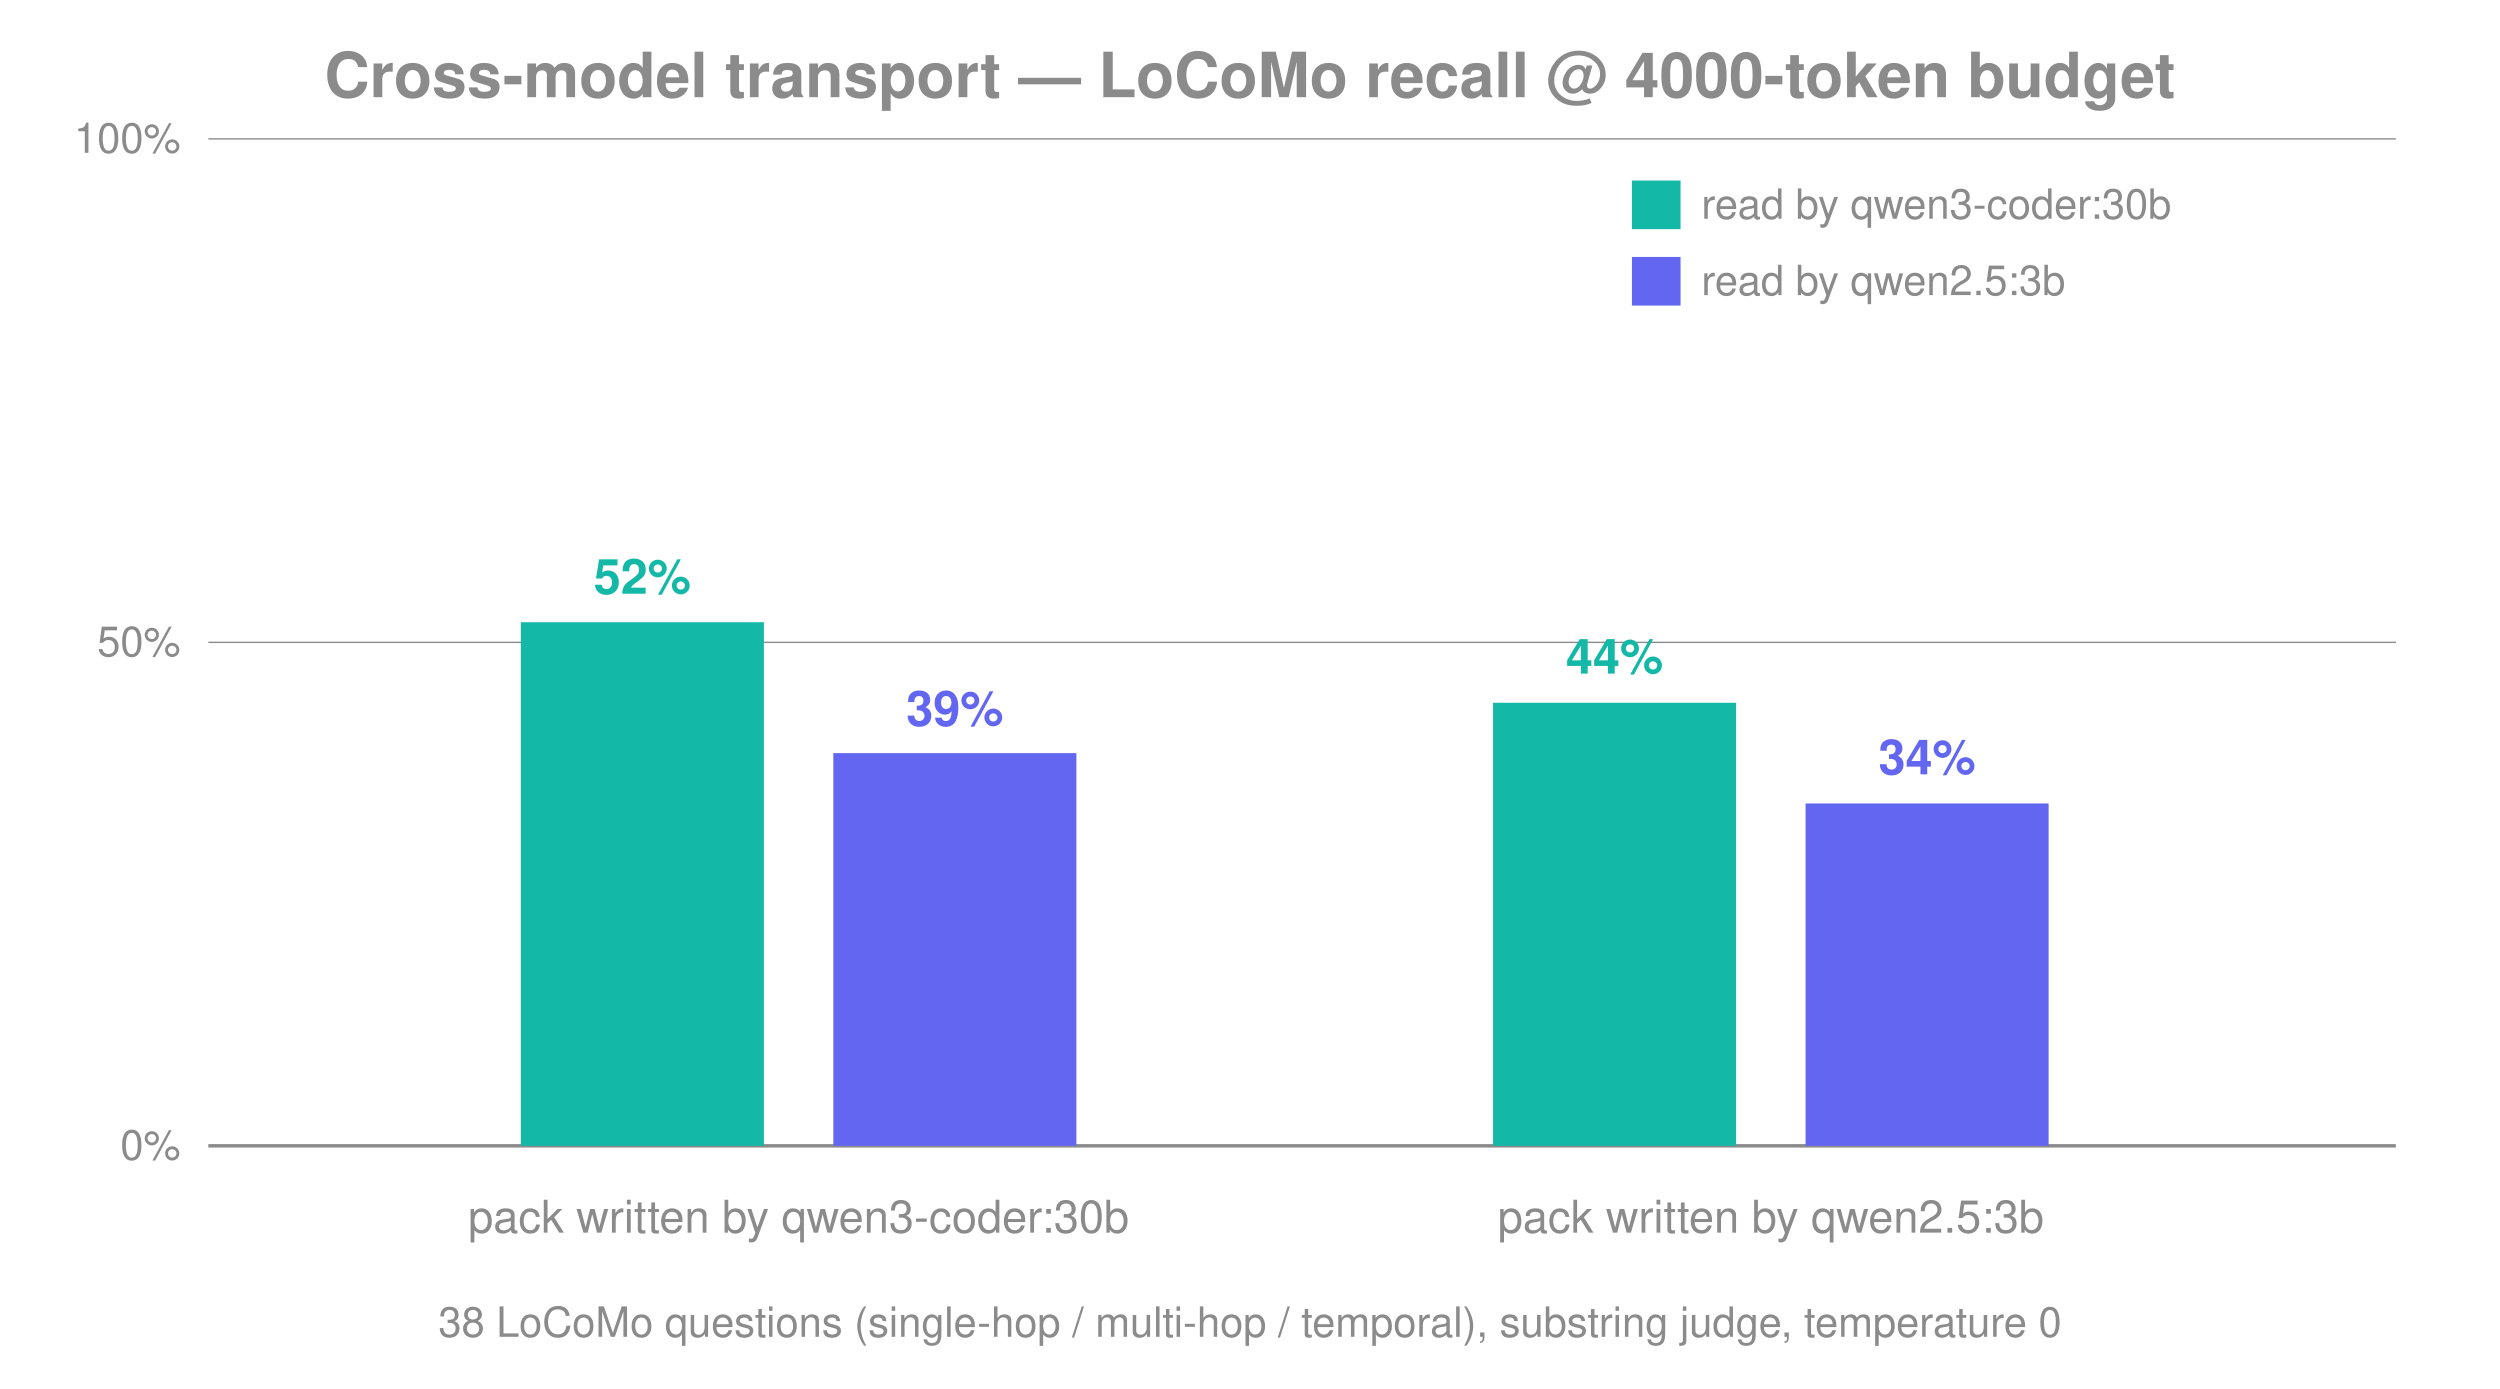
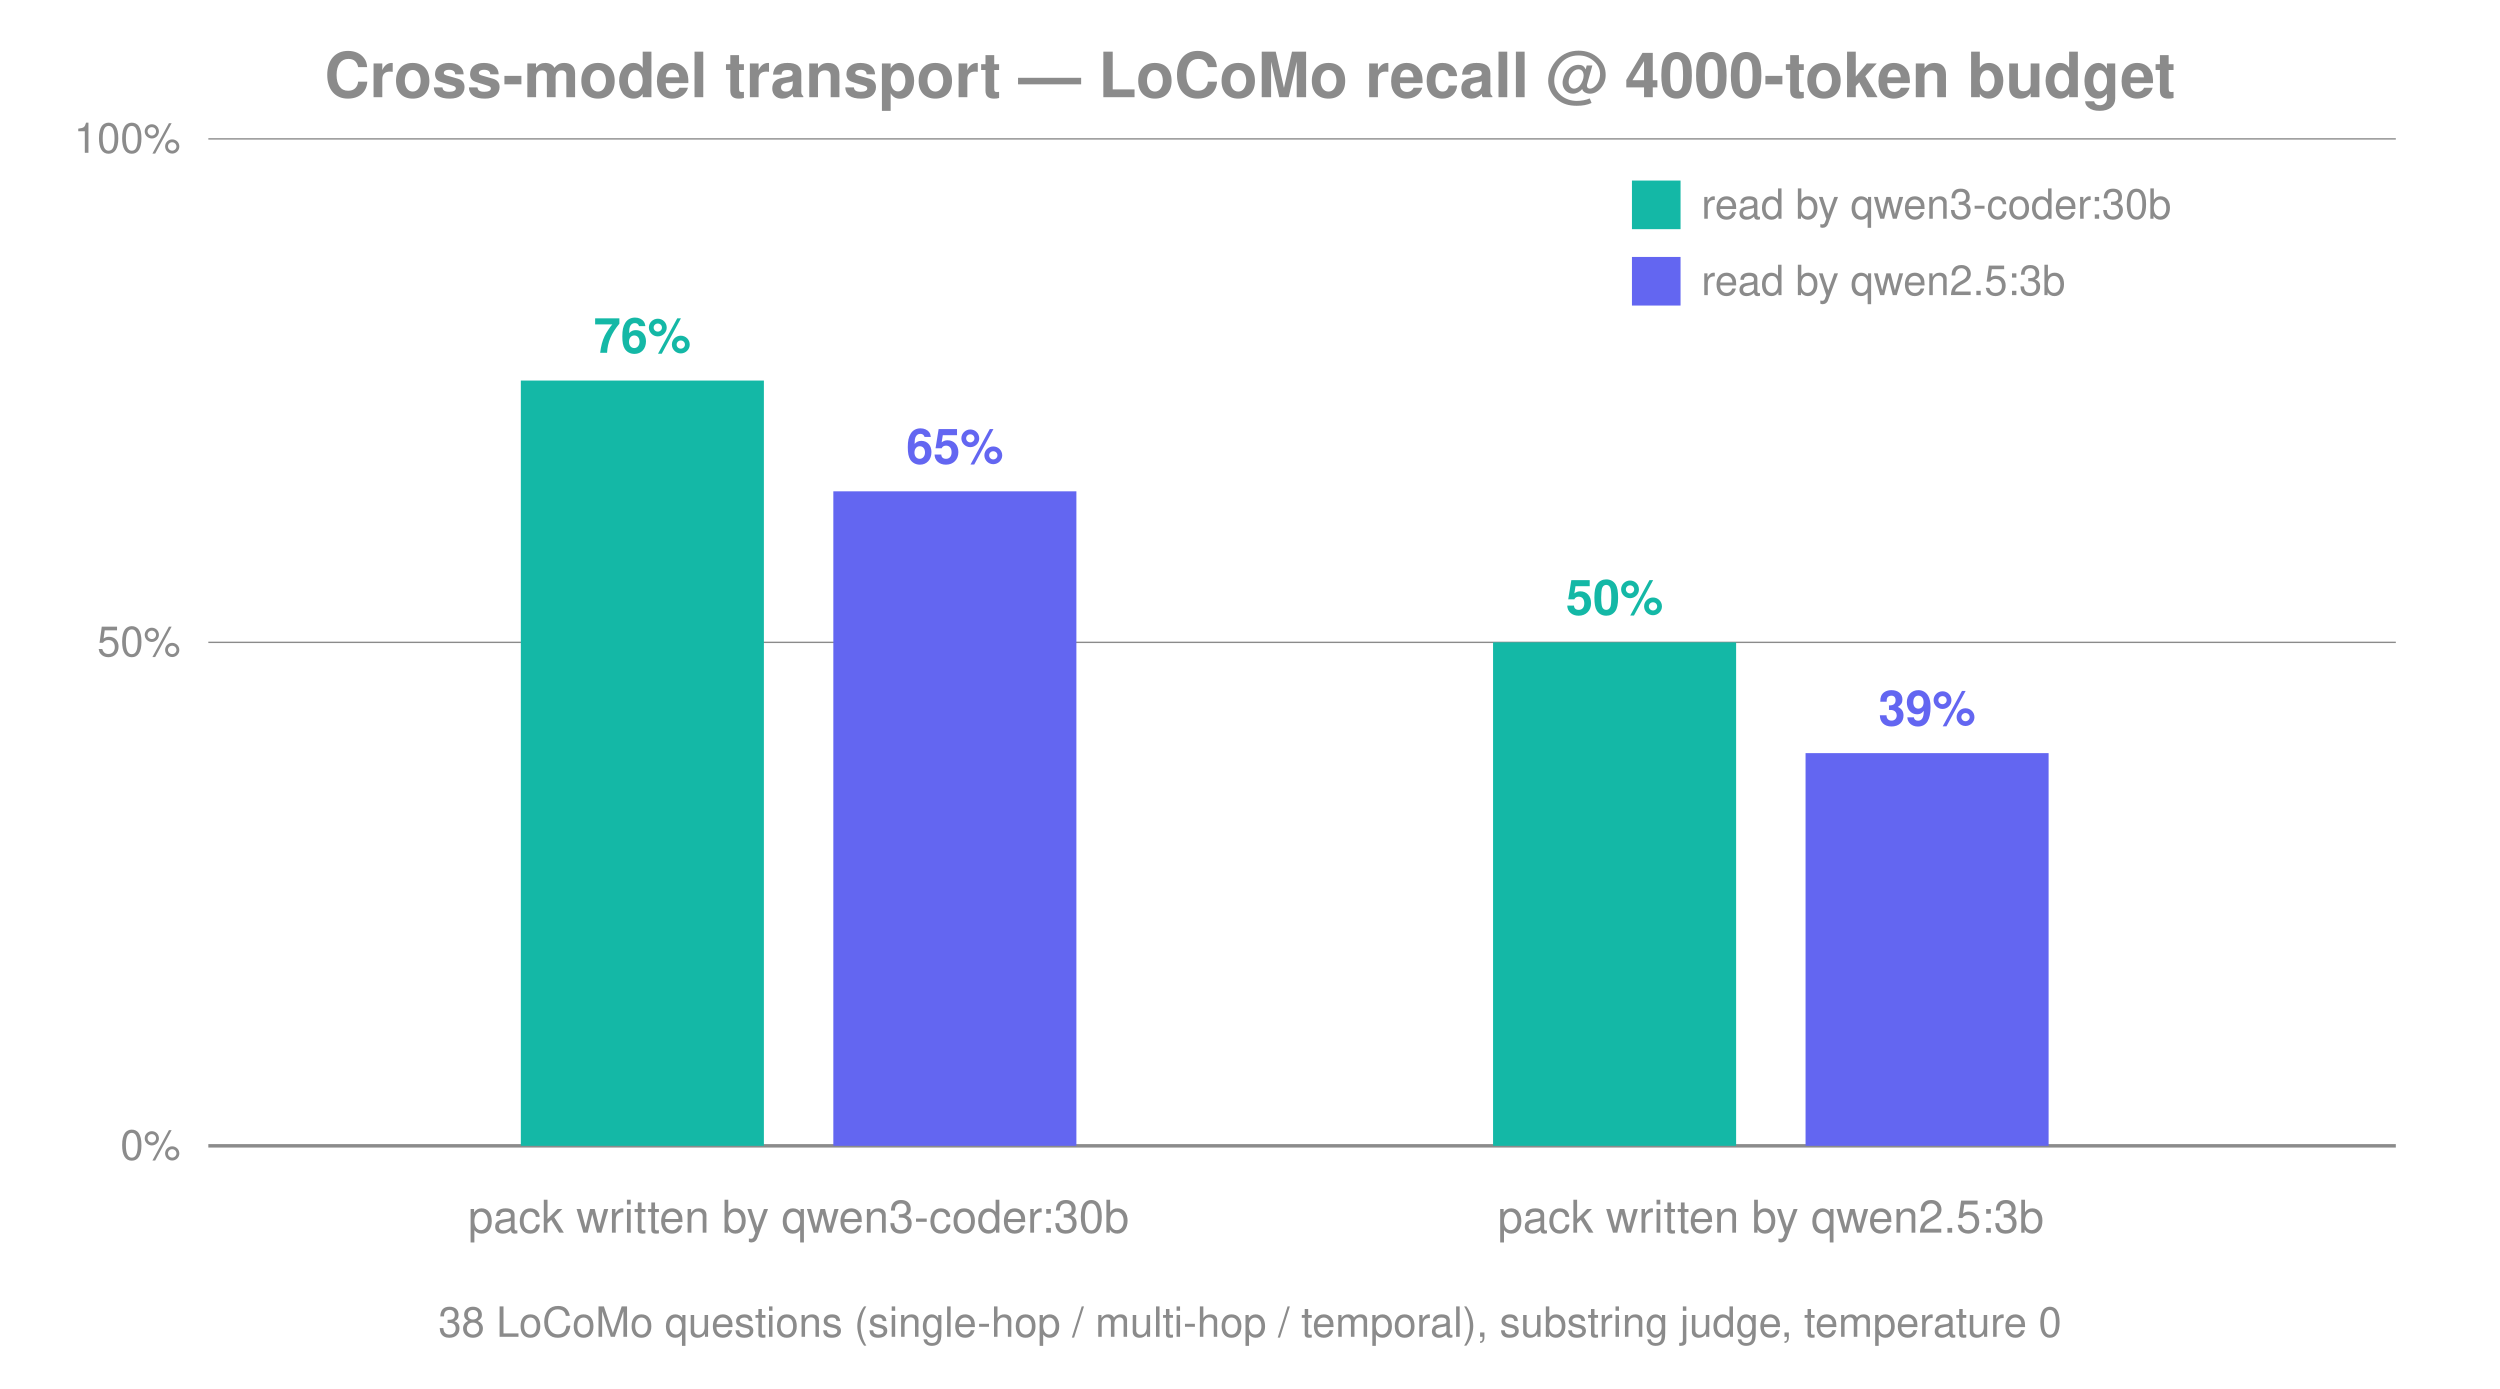
<svg xmlns="http://www.w3.org/2000/svg" viewBox="0 0 720 400" font-family="Segoe UI, Helvetica, Arial, sans-serif">
  <text x="360" y="28" text-anchor="middle" font-size="18" font-weight="bold" fill="#8b8b8b">Cross-model transport — LoCoMo recall @ 4000-token budget</text>
  <g font-size="12" fill="#8b8b8b">
    <text x="52" y="334" text-anchor="end">0%</text>
    <text x="52" y="189" text-anchor="end">50%</text>
    <text x="52" y="44" text-anchor="end">100%</text>
  </g>
  <line x1="60" y1="330" x2="690" y2="330" stroke="#8b8b8b" stroke-width="1" />
  <line x1="60" y1="185" x2="690" y2="185" stroke="#8b8b8b" stroke-width="0.4" />
  <line x1="60" y1="40" x2="690" y2="40" stroke="#8b8b8b" stroke-width="0.4" />
  <g font-size="12" fill="#8b8b8b">
    <rect x="470" y="52" width="14" height="14" fill="#14b8a6" />
    <text x="490" y="63">read by qwen3-coder:30b</text>
    <rect x="470" y="74" width="14" height="14" fill="#6366f1" />
    <text x="490" y="85">read by qwen2.5:3b</text>
  </g>
-   <rect x="150" y="179.2" width="70" height="150.8" fill="#14b8a6" />
-   <text x="185" y="171" text-anchor="middle" font-size="14" font-weight="bold" fill="#14b8a6">52%</text>
-   <rect x="240" y="216.9" width="70" height="113.1" fill="#6366f1" />
-   <text x="275" y="209" text-anchor="middle" font-size="14" font-weight="bold" fill="#6366f1">39%</text>
+   <rect x="150" y="109.6" width="70" height="220.4" fill="#14b8a6" />
+   <text x="185" y="101.6" text-anchor="middle" font-size="14" font-weight="bold" fill="#14b8a6">76%</text>
+   <rect x="240" y="141.5" width="70" height="188.5" fill="#6366f1" />
+   <text x="275" y="133.5" text-anchor="middle" font-size="14" font-weight="bold" fill="#6366f1">65%</text>
  <text x="230" y="355" text-anchor="middle" font-size="13" fill="#8b8b8b">pack written by qwen3-coder:30b</text>
-   <rect x="430" y="202.4" width="70" height="127.6" fill="#14b8a6" />
-   <text x="465" y="194" text-anchor="middle" font-size="14" font-weight="bold" fill="#14b8a6">44%</text>
-   <rect x="520" y="231.4" width="70" height="98.6" fill="#6366f1" />
-   <text x="555" y="223" text-anchor="middle" font-size="14" font-weight="bold" fill="#6366f1">34%</text>
+   <rect x="430" y="185" width="70" height="145" fill="#14b8a6" />
+   <text x="465" y="177" text-anchor="middle" font-size="14" font-weight="bold" fill="#14b8a6">50%</text>
+   <rect x="520" y="216.9" width="70" height="113.1" fill="#6366f1" />
+   <text x="555" y="208.9" text-anchor="middle" font-size="14" font-weight="bold" fill="#6366f1">39%</text>
  <text x="510" y="355" text-anchor="middle" font-size="13" fill="#8b8b8b">pack written by qwen2.5:3b</text>
  <text x="360" y="385" text-anchor="middle" font-size="12" fill="#8b8b8b">38 LoCoMo questions (single-hop / multi-hop / temporal), substring judge, temperature 0</text>
</svg>
